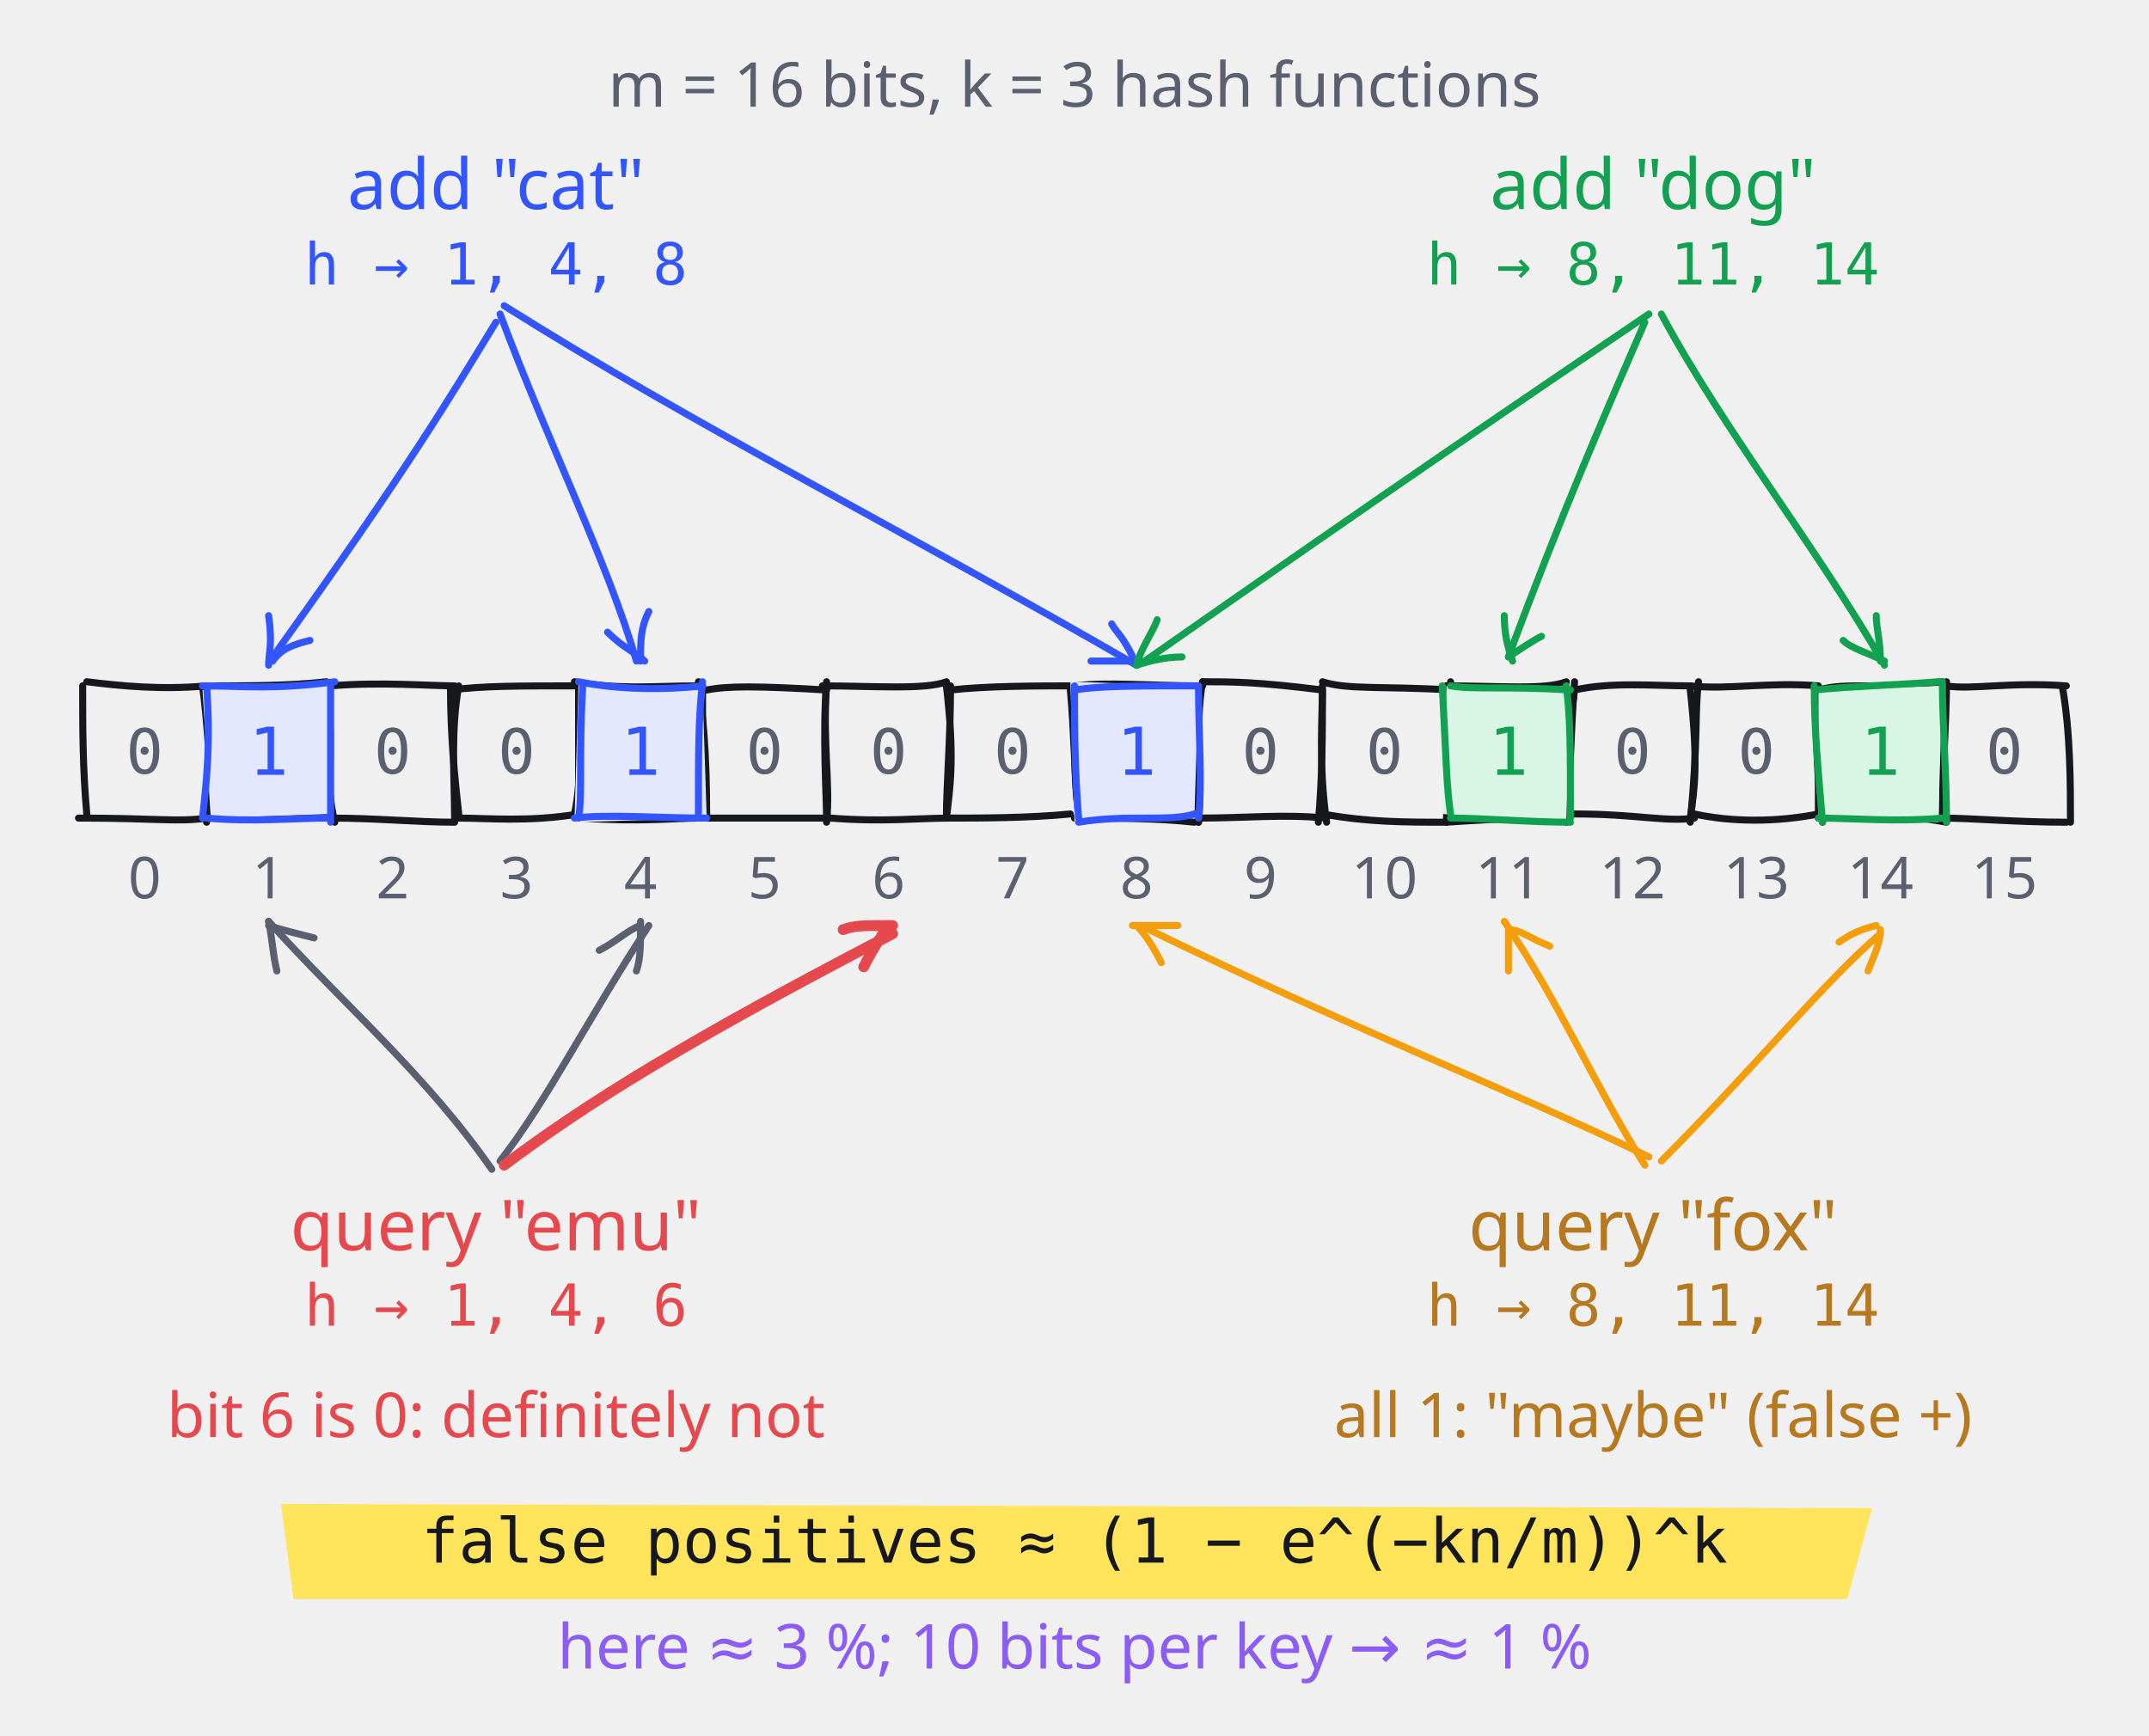
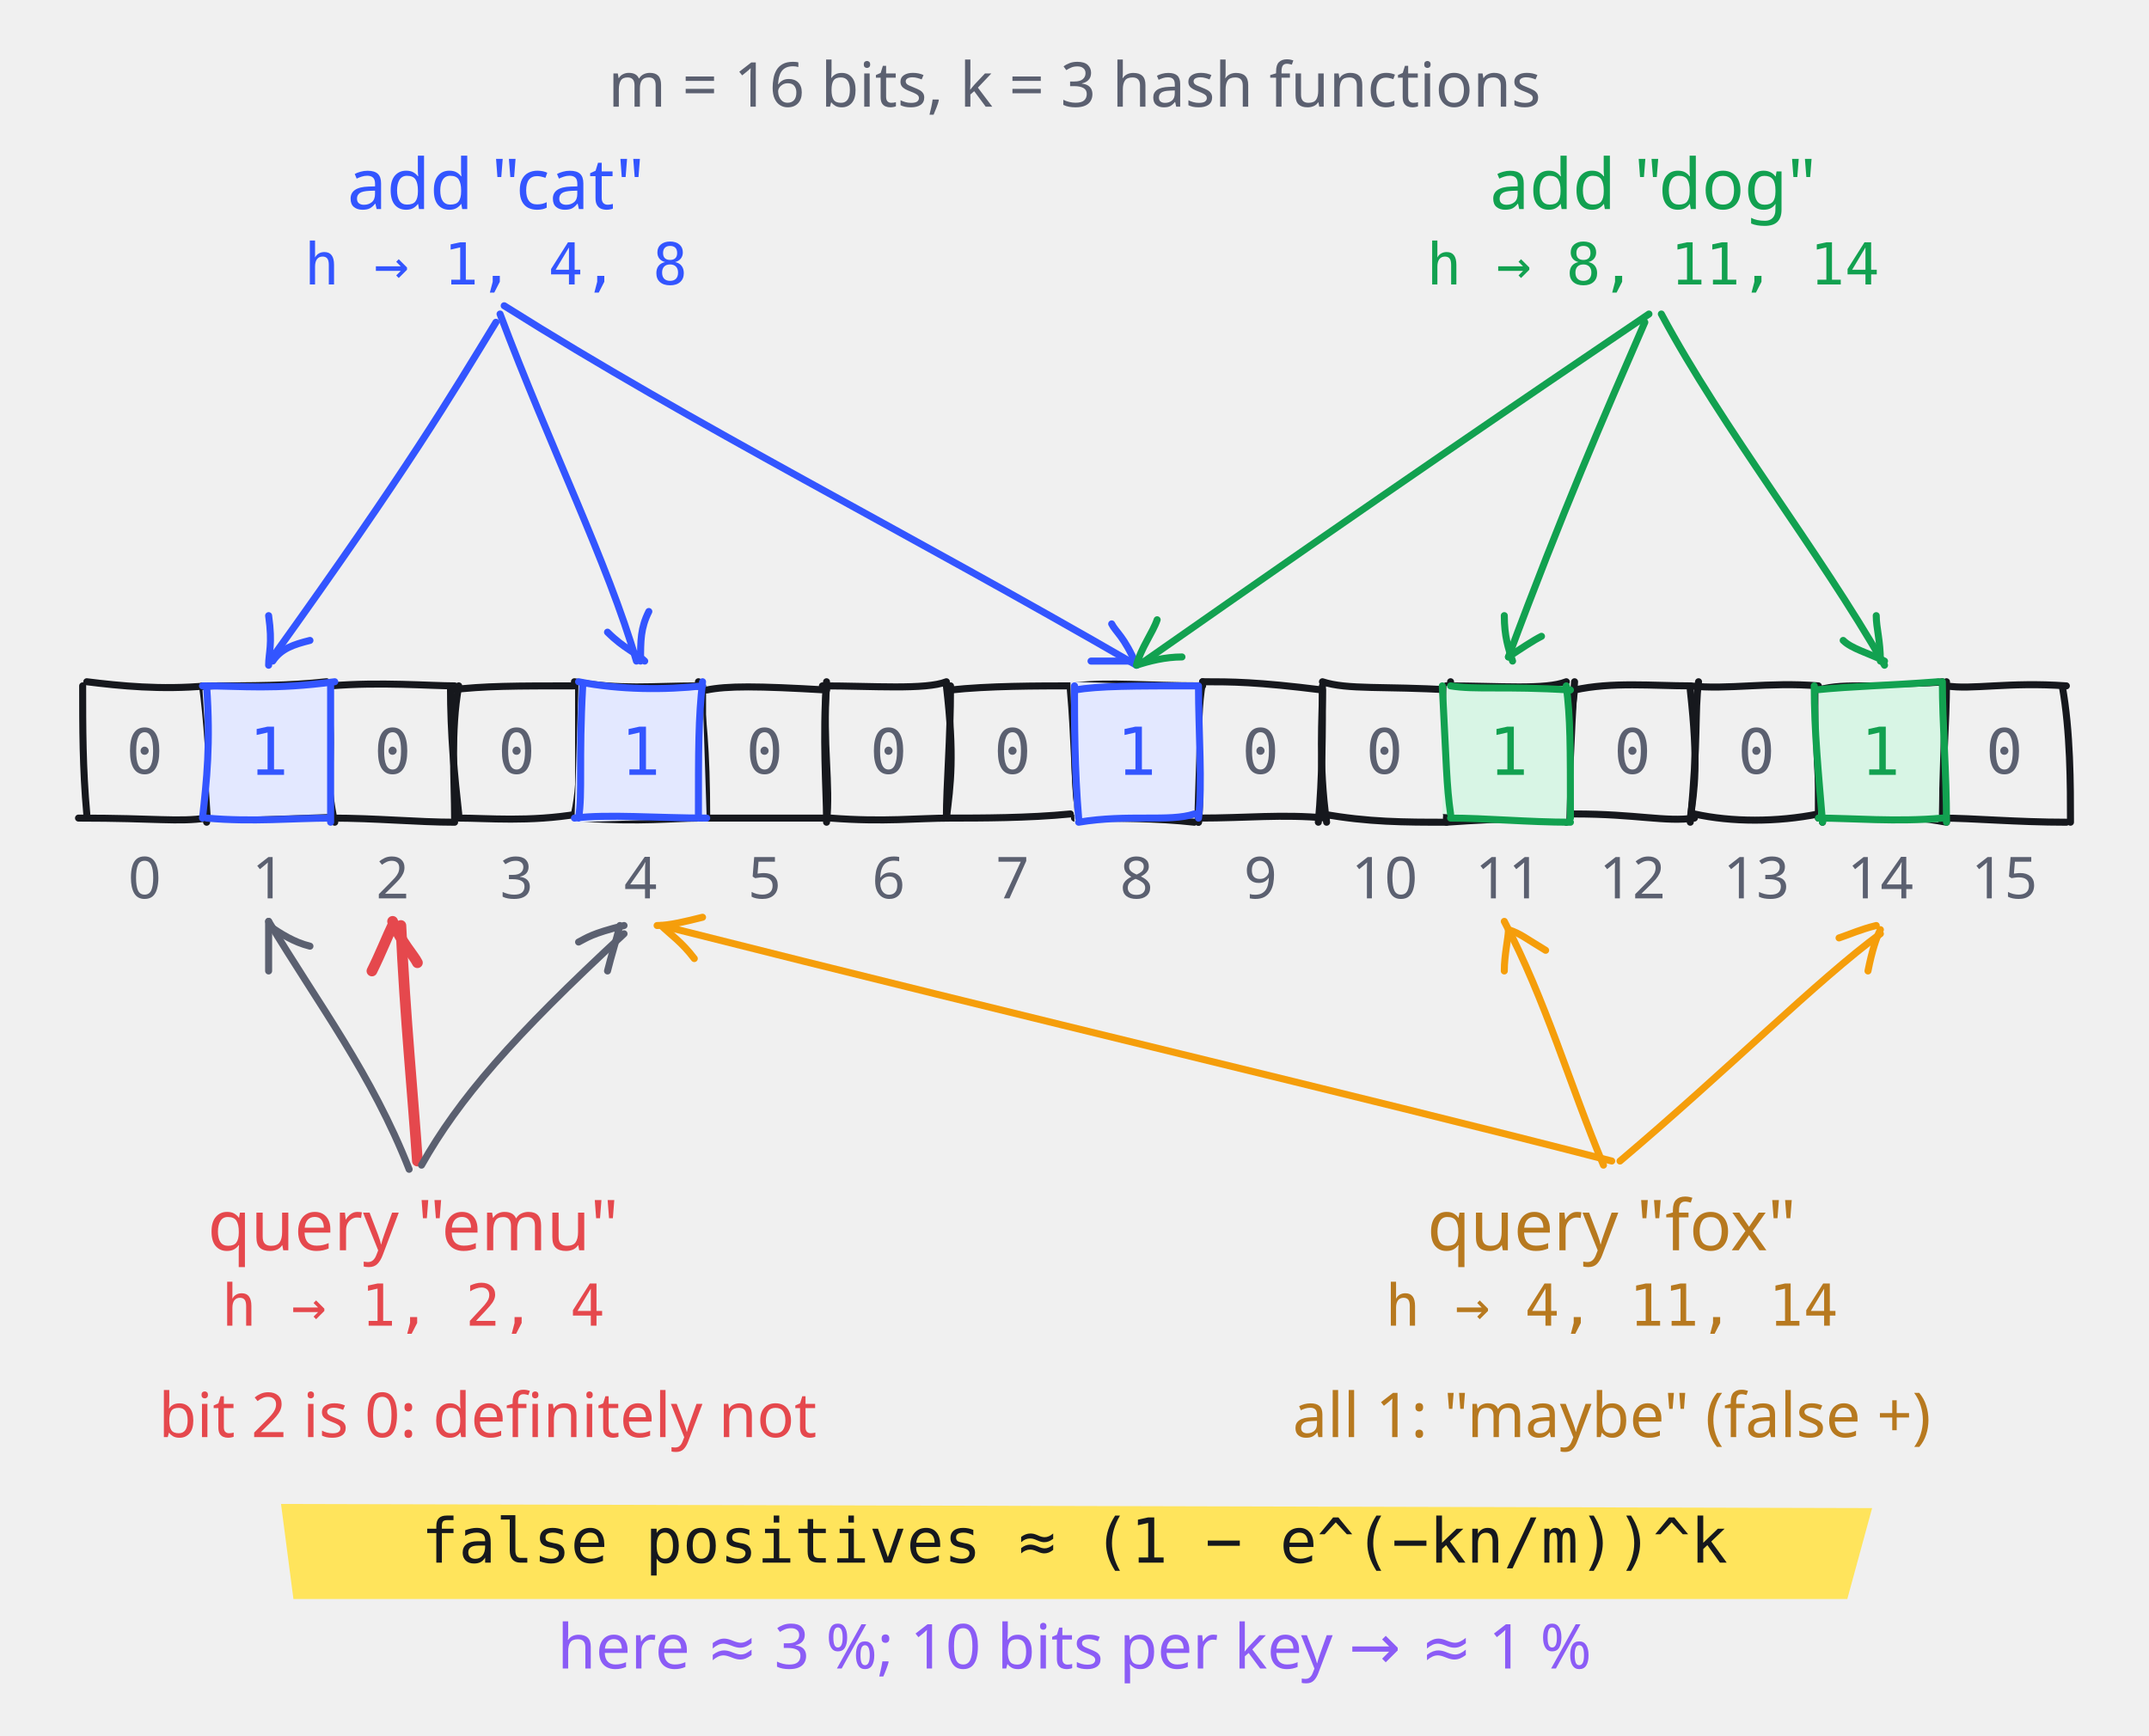
<svg xmlns="http://www.w3.org/2000/svg" viewBox="0 0 520 420" class="dg" data-diagram="bloom-filters">
  <style>
.dg path{fill:none;stroke-linecap:round;stroke-linejoin:round;stroke-width:1.7}
.dg .w-thick{stroke-width:2.6}.dg .w-thin{stroke-width:1.1}
.dg text{font-family:'Segoe Print','Bradley Hand','Comic Sans MS',system-ui,sans-serif;stroke:none}.dg .t-mono{font-family:'JetBrains Mono',monospace}
.s-ink{stroke:#16181D}.s-muted{stroke:#5B6070}.s-red{stroke:#E5484D}.s-blue{stroke:#3355FF}.s-green{stroke:#12A150}.s-orange{stroke:#F59E0B}.s-violet{stroke:#8B5CF6}.s-paper{stroke:#fff}.s-hl{stroke:#FFE45C}
.f-ink{fill:#16181D!important}.f-muted{fill:#E9E3D9!important}.f-red{fill:#FDE2E2!important}.f-blue{fill:#E3E8FF!important}.f-green{fill:#D8F5E5!important}.f-orange{fill:#FFF1D6!important}.f-violet{fill:#EDE5FF!important}.f-paper{fill:#fff!important}.f-hl{fill:#FFE45C!important}
.h-red{stroke:#E5484D}.h-blue{stroke:#3355FF}.h-green{stroke:#12A150}.h-orange{stroke:#F59E0B}.h-violet{stroke:#8B5CF6}.h-hl{stroke:#FFE45C}.h-ink{stroke:#16181D}.h-muted{stroke:#9AA0AE}
.t-ink{fill:#16181D}.t-muted{fill:#5B6070}.t-red{fill:#E5484D}.t-blue{fill:#3355FF}.t-green{fill:#12A150}.t-orange{fill:#B7791F}.t-violet{fill:#8B5CF6}.t-paper{fill:#fff}
</style>
  <g>
    <text x="260" y="20" font-size="15" text-anchor="middle" dominant-baseline="central" class="t t-muted">m = 16 bits, k = 3 hash functions</text>
  </g>
  <g>
    <path d="M21 165 C29 166, 39 167, 50 166 M51 166 C51 178, 50 189, 50 199 M50 198 C43 199, 38 198, 19 198 M21 197 C20 186, 20 176, 20 166" class="s-ink" />
    <text x="35" y="182" font-size="15" text-anchor="middle" dominant-baseline="central" class="t t-muted t-mono">0</text>
    <path d="M50 166 C61 166, 70 166, 79 165 M79 165 C79 178, 79 191, 81 199 M81 198 C73 197, 63 198, 50 198 M51 198 C51 186, 50 173, 49 166" class="s-ink" />
    <text x="65" y="182" font-size="15" text-anchor="middle" dominant-baseline="central" class="t t-muted t-mono">0</text>
    <path d="M80 166 C92 165, 104 166, 110 166 M109 166 C109 178, 110 188, 111 197 M110 199 C101 199, 91 198, 80 198 M80 197 C79 189, 81 180, 79 166" class="s-ink" />
    <text x="95" y="182" font-size="15" text-anchor="middle" dominant-baseline="central" class="t t-muted t-mono">0</text>
    <path d="M109 167 C117 166, 125 166, 139 166 M140 167 C140 177, 141 188, 139 197 M140 197 C128 199, 118 198, 111 198 M110 198 C110 189, 109 177, 111 166" class="s-ink" />
    <text x="125" y="182" font-size="15" text-anchor="middle" dominant-baseline="central" class="t t-muted t-mono">0</text>
    <path d="M139 165 C150 167, 158 166, 169 166 M169 165 C170 173, 171 181, 171 198 M169 198 C163 198, 155 199, 141 198 M140 198 C140 190, 140 181, 140 166" class="s-ink" />
    <text x="155" y="182" font-size="15" text-anchor="middle" dominant-baseline="central" class="t t-muted t-mono">0</text>
    <path d="M171 167 C176 166, 183 166, 200 167 M200 165 C199 178, 200 192, 200 198 M200 198 C191 198, 182 198, 169 198 M170 198 C170 188, 170 179, 170 166" class="s-ink" />
    <text x="185" y="182" font-size="15" text-anchor="middle" dominant-baseline="central" class="t t-muted t-mono">0</text>
    <path d="M199 166 C211 166, 224 167, 229 165 M230 166 C230 179, 229 190, 229 198 M230 198 C222 198, 214 199, 201 198 M200 199 C201 190, 199 180, 200 166" class="s-ink" />
    <text x="215" y="182" font-size="15" text-anchor="middle" dominant-baseline="central" class="t t-muted t-mono">0</text>
    <path d="M230 167 C239 166, 251 166, 260 166 M259 167 C260 178, 260 189, 261 198 M259 197 C249 198, 237 198, 230 198 M229 198 C230 190, 231 183, 229 166" class="s-ink" />
    <text x="245" y="182" font-size="15" text-anchor="middle" dominant-baseline="central" class="t t-muted t-mono">0</text>
    <path d="M260 166 C269 165, 277 166, 291 166 M291 165 C289 176, 291 189, 290 199 M289 199 C280 198, 270 198, 260 198 M261 197 C260 190, 260 184, 260 166" class="s-ink" />
    <text x="275" y="182" font-size="15" text-anchor="middle" dominant-baseline="central" class="t t-muted t-mono">0</text>
    <path d="M291 165 C298 165, 304 165, 320 167 M320 166 C320 177, 320 188, 319 199 M321 198 C310 197, 302 198, 290 198 M290 199 C289 186, 290 174, 290 166" class="s-ink" />
    <text x="305" y="182" font-size="15" text-anchor="middle" dominant-baseline="central" class="t t-muted t-mono">0</text>
    <path d="M320 165 C326 167, 335 166, 351 167 M350 166 C351 179, 351 190, 350 197 M350 199 C340 199, 331 199, 320 197 M321 199 C319 185, 320 173, 320 167" class="s-ink" />
    <text x="335" y="182" font-size="15" text-anchor="middle" dominant-baseline="central" class="t t-muted t-mono">0</text>
    <path d="M350 166 C363 166, 374 167, 379 165 M381 165 C380 178, 380 190, 379 197 M379 198 C373 198, 364 198, 350 199 M350 198 C351 187, 350 176, 351 165" class="s-ink" />
    <text x="365" y="182" font-size="15" text-anchor="middle" dominant-baseline="central" class="t t-muted t-mono">0</text>
    <path d="M381 167 C390 165, 400 166, 409 166 M411 165 C410 173, 411 178, 409 199 M410 198 C403 199, 396 197, 381 197 M379 199 C380 191, 379 182, 381 167" class="s-ink" />
    <text x="395" y="182" font-size="15" text-anchor="middle" dominant-baseline="central" class="t t-muted t-mono">0</text>
    <path d="M409 166 C418 167, 428 165, 440 166 M440 166 C439 178, 440 192, 441 199 M440 197 C430 199, 419 199, 410 197 M409 198 C410 191, 411 185, 409 167" class="s-ink" />
    <text x="425" y="182" font-size="15" text-anchor="middle" dominant-baseline="central" class="t t-muted t-mono">0</text>
    <path d="M440 167 C447 165, 454 167, 470 165 M470 166 C469 174, 469 181, 471 198 M471 199 C460 197, 451 197, 440 198 M440 198 C440 189, 440 178, 440 167" class="s-ink" />
    <text x="455" y="182" font-size="15" text-anchor="middle" dominant-baseline="central" class="t t-muted t-mono">0</text>
    <path d="M471 166 C477 167, 486 165, 500 166 M499 166 C501 177, 501 190, 501 199 M500 199 C488 199, 477 198, 470 198 M470 197 C470 186, 471 175, 471 165" class="s-ink" />
    <text x="485" y="182" font-size="15" text-anchor="middle" dominant-baseline="central" class="t t-muted t-mono">0</text>
  </g>
  <g>
    <text x="35" y="212" font-size="14" text-anchor="middle" dominant-baseline="central" class="t t-muted">0</text>
    <text x="65" y="212" font-size="14" text-anchor="middle" dominant-baseline="central" class="t t-muted">1</text>
    <text x="95" y="212" font-size="14" text-anchor="middle" dominant-baseline="central" class="t t-muted">2</text>
    <text x="125" y="212" font-size="14" text-anchor="middle" dominant-baseline="central" class="t t-muted">3</text>
    <text x="155" y="212" font-size="14" text-anchor="middle" dominant-baseline="central" class="t t-muted">4</text>
    <text x="185" y="212" font-size="14" text-anchor="middle" dominant-baseline="central" class="t t-muted">5</text>
    <text x="215" y="212" font-size="14" text-anchor="middle" dominant-baseline="central" class="t t-muted">6</text>
    <text x="245" y="212" font-size="14" text-anchor="middle" dominant-baseline="central" class="t t-muted">7</text>
    <text x="275" y="212" font-size="14" text-anchor="middle" dominant-baseline="central" class="t t-muted">8</text>
    <text x="305" y="212" font-size="14" text-anchor="middle" dominant-baseline="central" class="t t-muted">9</text>
    <text x="335" y="212" font-size="14" text-anchor="middle" dominant-baseline="central" class="t t-muted">10</text>
    <text x="365" y="212" font-size="14" text-anchor="middle" dominant-baseline="central" class="t t-muted">11</text>
    <text x="395" y="212" font-size="14" text-anchor="middle" dominant-baseline="central" class="t t-muted">12</text>
    <text x="425" y="212" font-size="14" text-anchor="middle" dominant-baseline="central" class="t t-muted">13</text>
    <text x="455" y="212" font-size="14" text-anchor="middle" dominant-baseline="central" class="t t-muted">14</text>
    <text x="485" y="212" font-size="14" text-anchor="middle" dominant-baseline="central" class="t t-muted">15</text>
  </g>
  <g>
    <text x="120" y="44" font-size="17" text-anchor="middle" dominant-baseline="central" class="t t-blue t-bold">add "cat"</text>
    <text x="120" y="64" font-size="14" text-anchor="middle" dominant-baseline="central" class="t t-blue t-mono">h → 1, 4, 8</text>
  </g>
  <g>
    <path d="M120 78 C109 96, 99 113, 66 159" class="s-blue" />
    <path d="M75 155 C71 156, 68 157, 66 160 M65 161 C65 158, 66 156, 65 149" class="s-blue" />
    <path d="M121 76 C133 108, 147 136, 154 160" class="s-blue" />
    <path d="M157 148 C155 152, 155 155, 155 160 M156 160 C154 158, 151 157, 147 153" class="s-blue" />
    <path d="M122 74 C168 103, 218 128, 275 161" class="s-blue" />
    <path d="M269 151 C270 153, 272 154, 275 161 M276 160 C273 160, 269 160, 264 160" class="s-blue" />
  </g>
  <g>
    <path d="M49 167 L80 165 L80 197 L51 198" class="f-blue" />
    <path d="M49 166 C59 166, 66 167, 81 165 M80 166 C80 175, 80 187, 80 199 M80 198 C71 198, 61 199, 50 198 M49 198 C50 189, 51 180, 50 166" class="s-blue" />
    <text x="65" y="182" font-size="16" text-anchor="middle" dominant-baseline="central" class="t t-blue t-mono t-bold">1</text>
    <path d="M140 165 L170 167 L171 198 L139 199" class="f-blue" />
    <path d="M140 165 C150 167, 161 167, 170 166 M170 165 C169 174, 169 181, 169 198 M171 198 C159 198, 147 197, 139 198 M140 198 C141 192, 140 184, 141 166" class="s-blue" />
    <text x="155" y="182" font-size="16" text-anchor="middle" dominant-baseline="central" class="t t-blue t-mono t-bold">1</text>
    <path d="M259 165 L290 166 L289 198 L260 199" class="f-blue" />
    <path d="M260 167 C266 166, 274 166, 290 166 M290 166 C290 177, 291 190, 290 198 M289 197 C283 199, 273 197, 261 199 M261 198 C260 186, 260 175, 260 166" class="s-blue" />
    <text x="275" y="182" font-size="16" text-anchor="middle" dominant-baseline="central" class="t t-blue t-mono t-bold">1</text>
  </g>
  <g>
    <text x="400" y="44" font-size="17" text-anchor="middle" dominant-baseline="central" class="t t-green t-bold">add "dog"</text>
    <text x="400" y="64" font-size="14" text-anchor="middle" dominant-baseline="central" class="t t-green t-mono">h → 8, 11, 14</text>
  </g>
  <g>
    <path d="M399 76 C368 97, 337 118, 277 160" class="s-green" />
    <path d="M286 159 C282 159, 278 160, 275 161 M275 161 C276 157, 279 153, 280 150" class="s-green" />
    <path d="M398 78 C388 101, 378 124, 365 159" class="s-green" />
    <path d="M373 154 C371 155, 368 157, 365 159 M366 160 C365 157, 364 154, 364 149" class="s-green" />
    <path d="M402 76 C417 104, 440 133, 456 161" class="s-green" />
    <path d="M454 149 C454 152, 455 155, 455 160 M456 160 C452 158, 448 157, 446 155" class="s-green" />
  </g>
  <g>
    <path d="M350 166 L380 166 L379 199 L349 197" class="f-green" />
    <path d="M351 166 C357 167, 364 166, 380 167 M379 166 C380 174, 380 180, 380 198 M380 199 C370 199, 359 198, 351 198 M351 197 C350 190, 350 185, 349 166" class="s-green" />
    <text x="365" y="182" font-size="16" text-anchor="middle" dominant-baseline="central" class="t t-green t-mono t-bold">1</text>
    <path d="M440 167 L470 166 L469 199 L440 198" class="f-green" />
    <path d="M439 167 C449 166, 456 166, 469 165 M470 165 C470 175, 471 187, 471 199 M470 198 C459 199, 448 198, 440 198 M441 199 C440 187, 439 177, 439 166" class="s-green" />
    <text x="455" y="182" font-size="16" text-anchor="middle" dominant-baseline="central" class="t t-green t-mono t-bold">1</text>
  </g>
  <g>
-     <path d="M119 283 C103 260, 83 243, 65 223" class="s-muted" />
-     <path d="M67 235 C66 231, 66 228, 65 223 M65 224 C68 225, 72 226, 76 227" class="s-muted" />
-     <path d="M121 281 C132 267, 142 247, 157 224" class="s-muted" />
-     <path d="M145 230 C149 228, 152 225, 155 224 M155 223 C155 229, 155 232, 154 235" class="s-muted" />
-     <path d="M122 282 C142 267, 166 252, 216 226" class="s-red w-thick" />
-     <path d="M204 225 C207 224, 208 224, 216 224 M215 224 C213 227, 211 230, 209 234" class="s-red w-thick" />
+     <path d="M99 283 C90 260, 77 243, 65 223" class="s-muted" />
+     <path d="M65 235 C65 232, 65 228, 65 223 M65 224 C68 226, 71 228, 75 229" class="s-muted" />
+     <path d="M101 281 C100 266, 98 246, 97 224" class="s-red w-thick" />
+     <path d="M90 235 C92 231, 94 226, 95 224 M95 223 C97 228, 100 231, 101 233" class="s-red w-thick" />
+     <path d="M102 282 C111 266, 124 251, 151 226" class="s-muted" />
+     <path d="M140 228 C142 227, 143 226, 151 224 M150 224 C149 228, 148 231, 147 235" class="s-muted" />
  </g>
  <g>
-     <text x="120" y="296" font-size="17" text-anchor="middle" dominant-baseline="central" class="t t-red t-bold">query "emu"</text>
-     <text x="120" y="316" font-size="14" text-anchor="middle" dominant-baseline="central" class="t t-red t-mono">h → 1, 4, 6</text>
+     <text x="100" y="296" font-size="17" text-anchor="middle" dominant-baseline="central" class="t t-red t-bold">query "emu"</text>
+     <text x="100" y="316" font-size="14" text-anchor="middle" dominant-baseline="central" class="t t-red t-mono">h → 1, 2, 4</text>
  </g>
  <g>
-     <text x="120" y="342" font-size="15" text-anchor="middle" dominant-baseline="central" class="t t-red t-bold">bit 6 is 0: definitely not</text>
+     <text x="118" y="342" font-size="15" text-anchor="middle" dominant-baseline="central" class="t t-red t-bold">bit 2 is 0: definitely not</text>
  </g>
  <g>
-     <path d="M399 280 C366 264, 327 249, 276 224" class="s-orange" />
-     <path d="M281 233 C279 229, 277 226, 275 224 M274 224 C278 224, 281 224, 285 224" class="s-orange" />
-     <path d="M398 282 C386 263, 377 242, 364 223" class="s-orange" />
-     <path d="M365 235 C365 231, 365 227, 365 225 M365 225 C368 225, 370 227, 375 229" class="s-orange" />
-     <path d="M402 281 C424 259, 442 237, 455 226" class="s-orange" />
-     <path d="M445 228 C448 226, 450 225, 454 224 M455 225 C455 228, 454 230, 452 235" class="s-orange" />
+     <path d="M390 281 C324 264, 255 248, 160 224" class="s-orange" />
+     <path d="M168 232 C165 228, 162 226, 160 224 M159 224 C162 224, 166 223, 170 222" class="s-orange" />
+     <path d="M388 282 C380 263, 374 242, 364 223" class="s-orange" />
+     <path d="M364 235 C364 231, 365 227, 365 225 M365 225 C368 226, 369 227, 374 230" class="s-orange" />
+     <path d="M392 281 C418 259, 440 237, 455 226" class="s-orange" />
+     <path d="M445 227 C448 226, 450 225, 454 224 M455 225 C454 227, 453 230, 452 235" class="s-orange" />
  </g>
  <g>
-     <text x="400" y="296" font-size="17" text-anchor="middle" dominant-baseline="central" class="t t-orange t-bold">query "fox"</text>
-     <text x="400" y="316" font-size="14" text-anchor="middle" dominant-baseline="central" class="t t-orange t-mono">h → 8, 11, 14</text>
+     <text x="390" y="296" font-size="17" text-anchor="middle" dominant-baseline="central" class="t t-orange t-bold">query "fox"</text>
+     <text x="390" y="316" font-size="14" text-anchor="middle" dominant-baseline="central" class="t t-orange t-mono">h → 4, 11, 14</text>
  </g>
  <g>
-     <text x="400" y="342" font-size="15" text-anchor="middle" dominant-baseline="central" class="t t-orange t-bold">all 1: "maybe" (false +)</text>
+     <text x="390" y="342" font-size="15" text-anchor="middle" dominant-baseline="central" class="t t-orange t-bold">all 1: "maybe" (false +)</text>
  </g>
  <g>
    <path d="M68 364 L453 365 L447 387 L71 387" class="f-hl" />
  </g>
  <g>
    <text x="260" y="373" font-size="15" text-anchor="middle" dominant-baseline="central" class="t t-ink t-mono t-bold">false positives ≈ (1 − e^(−kn/m))^k</text>
  </g>
  <g>
    <text x="260" y="398" font-size="15" text-anchor="middle" dominant-baseline="central" class="t t-violet">here ≈ 3 %; 10 bits per key → ≈ 1 %</text>
  </g>
</svg>
